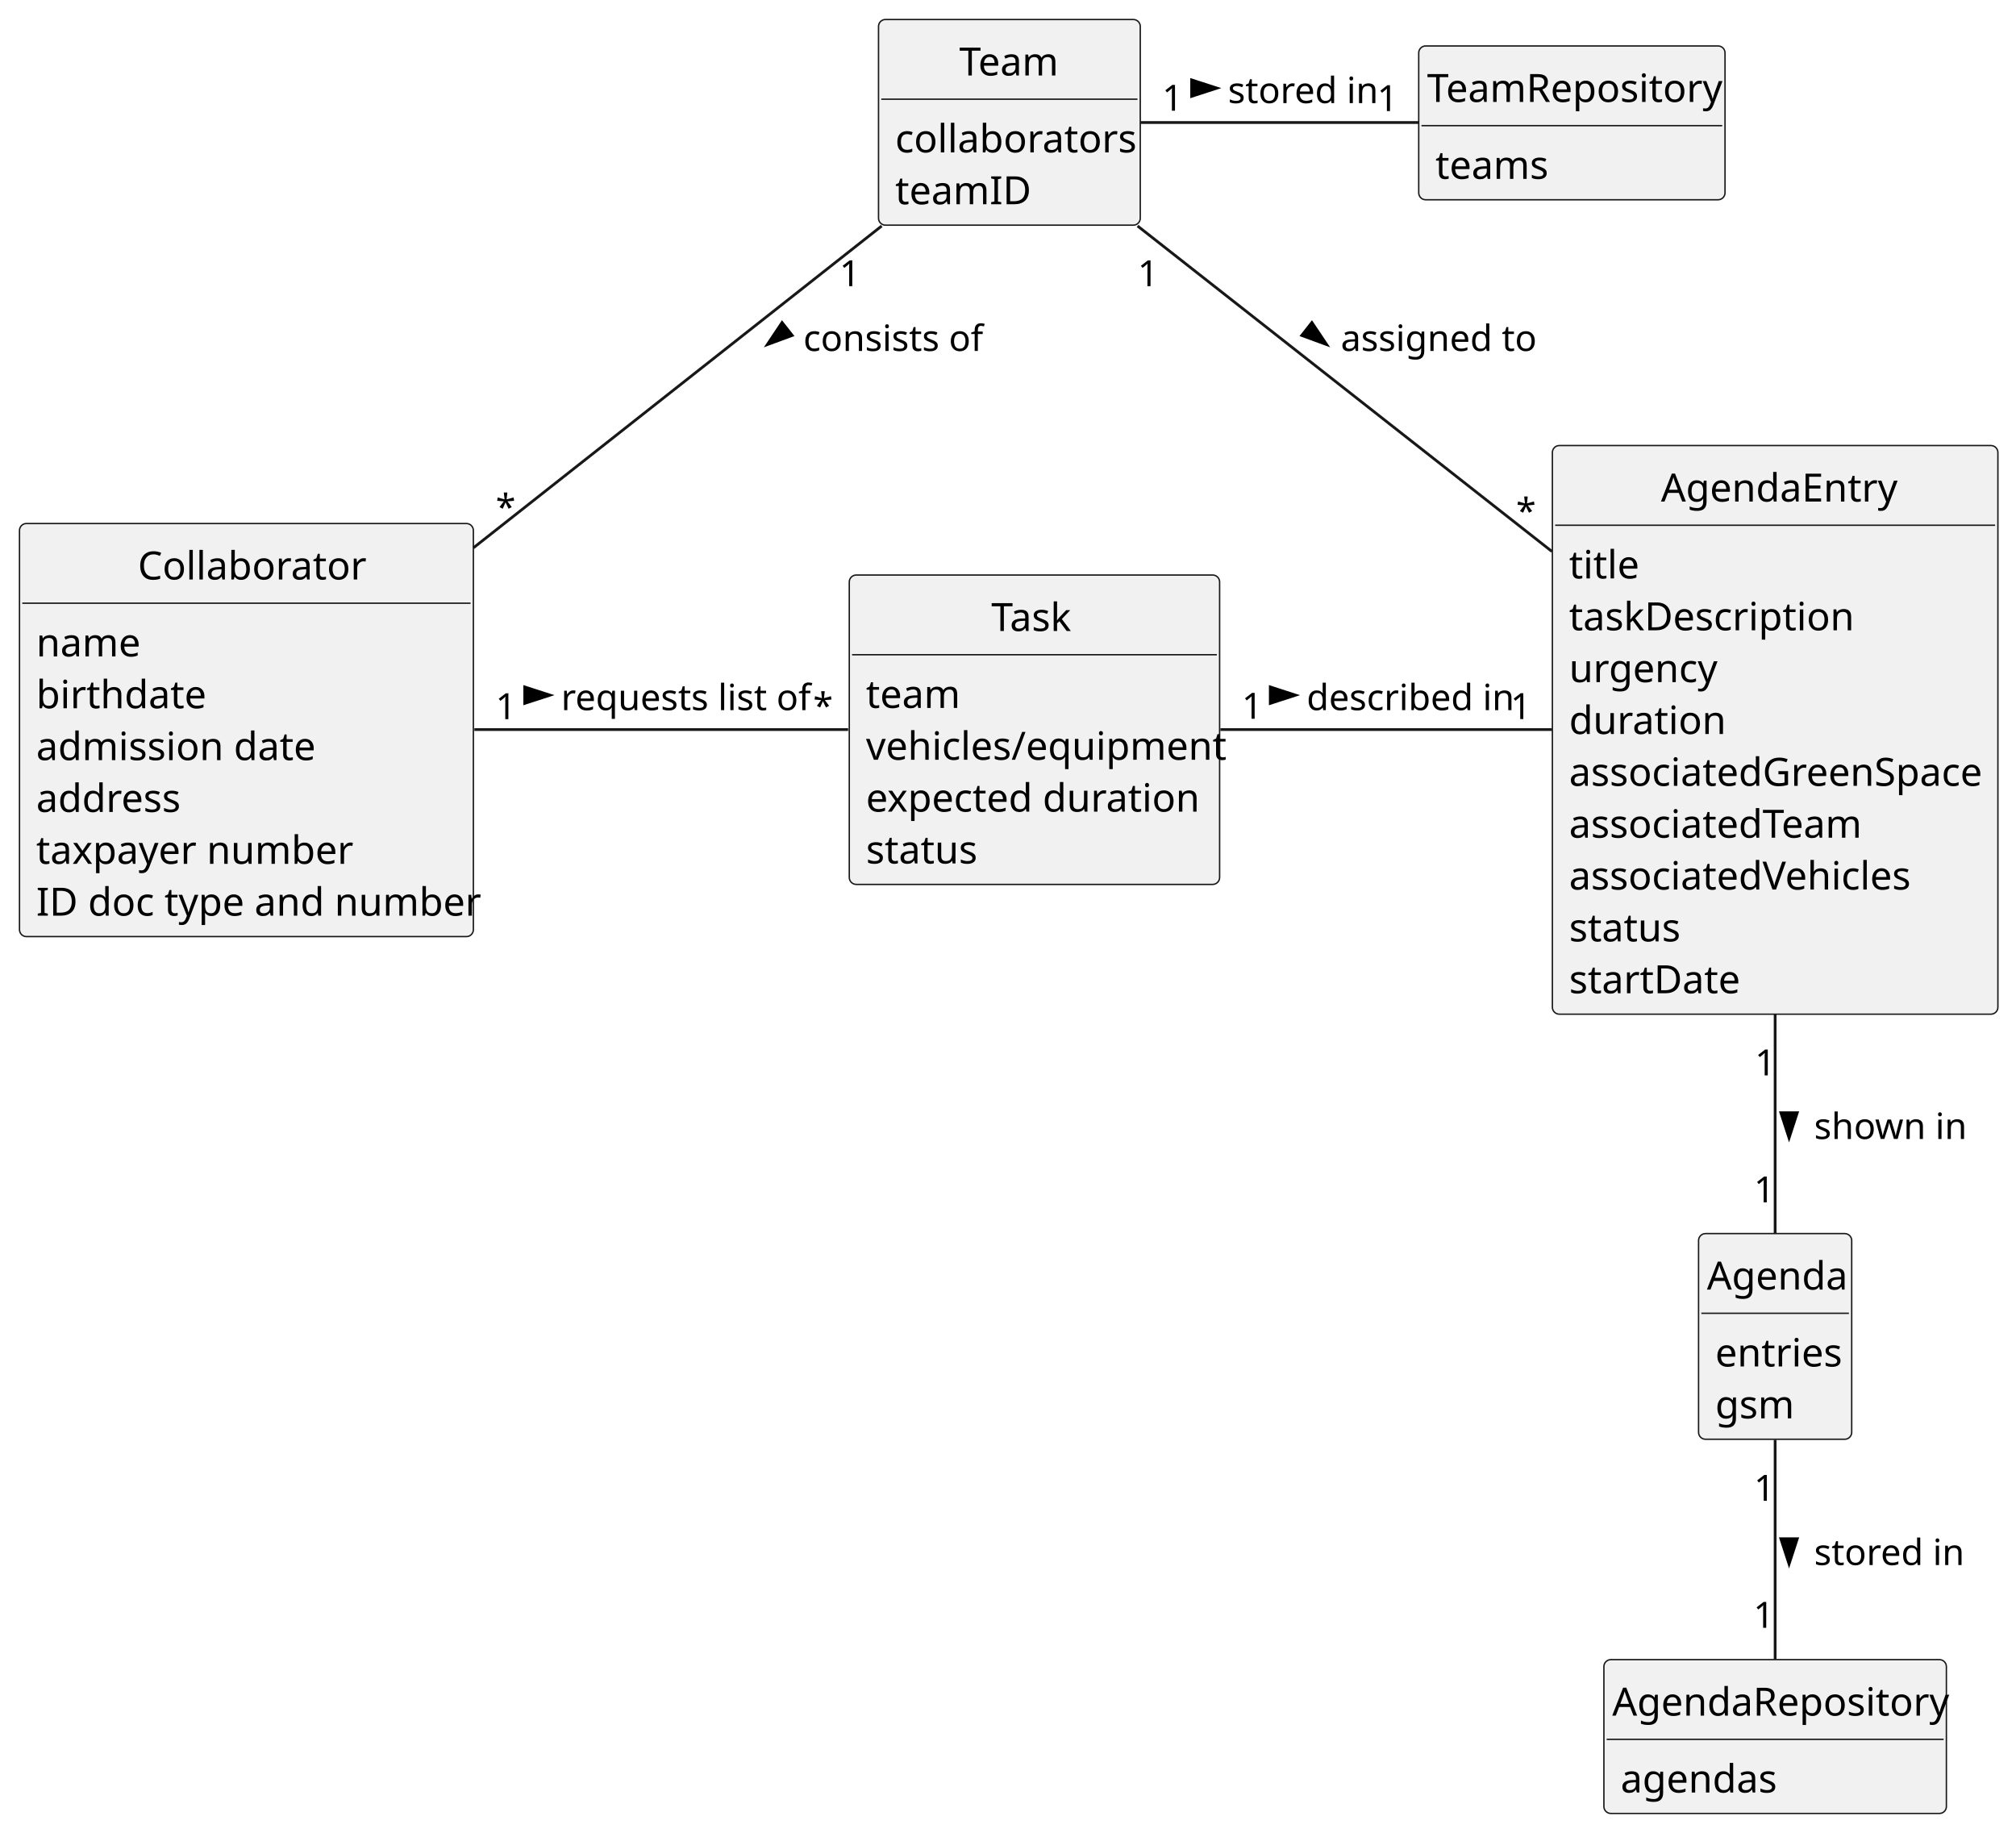
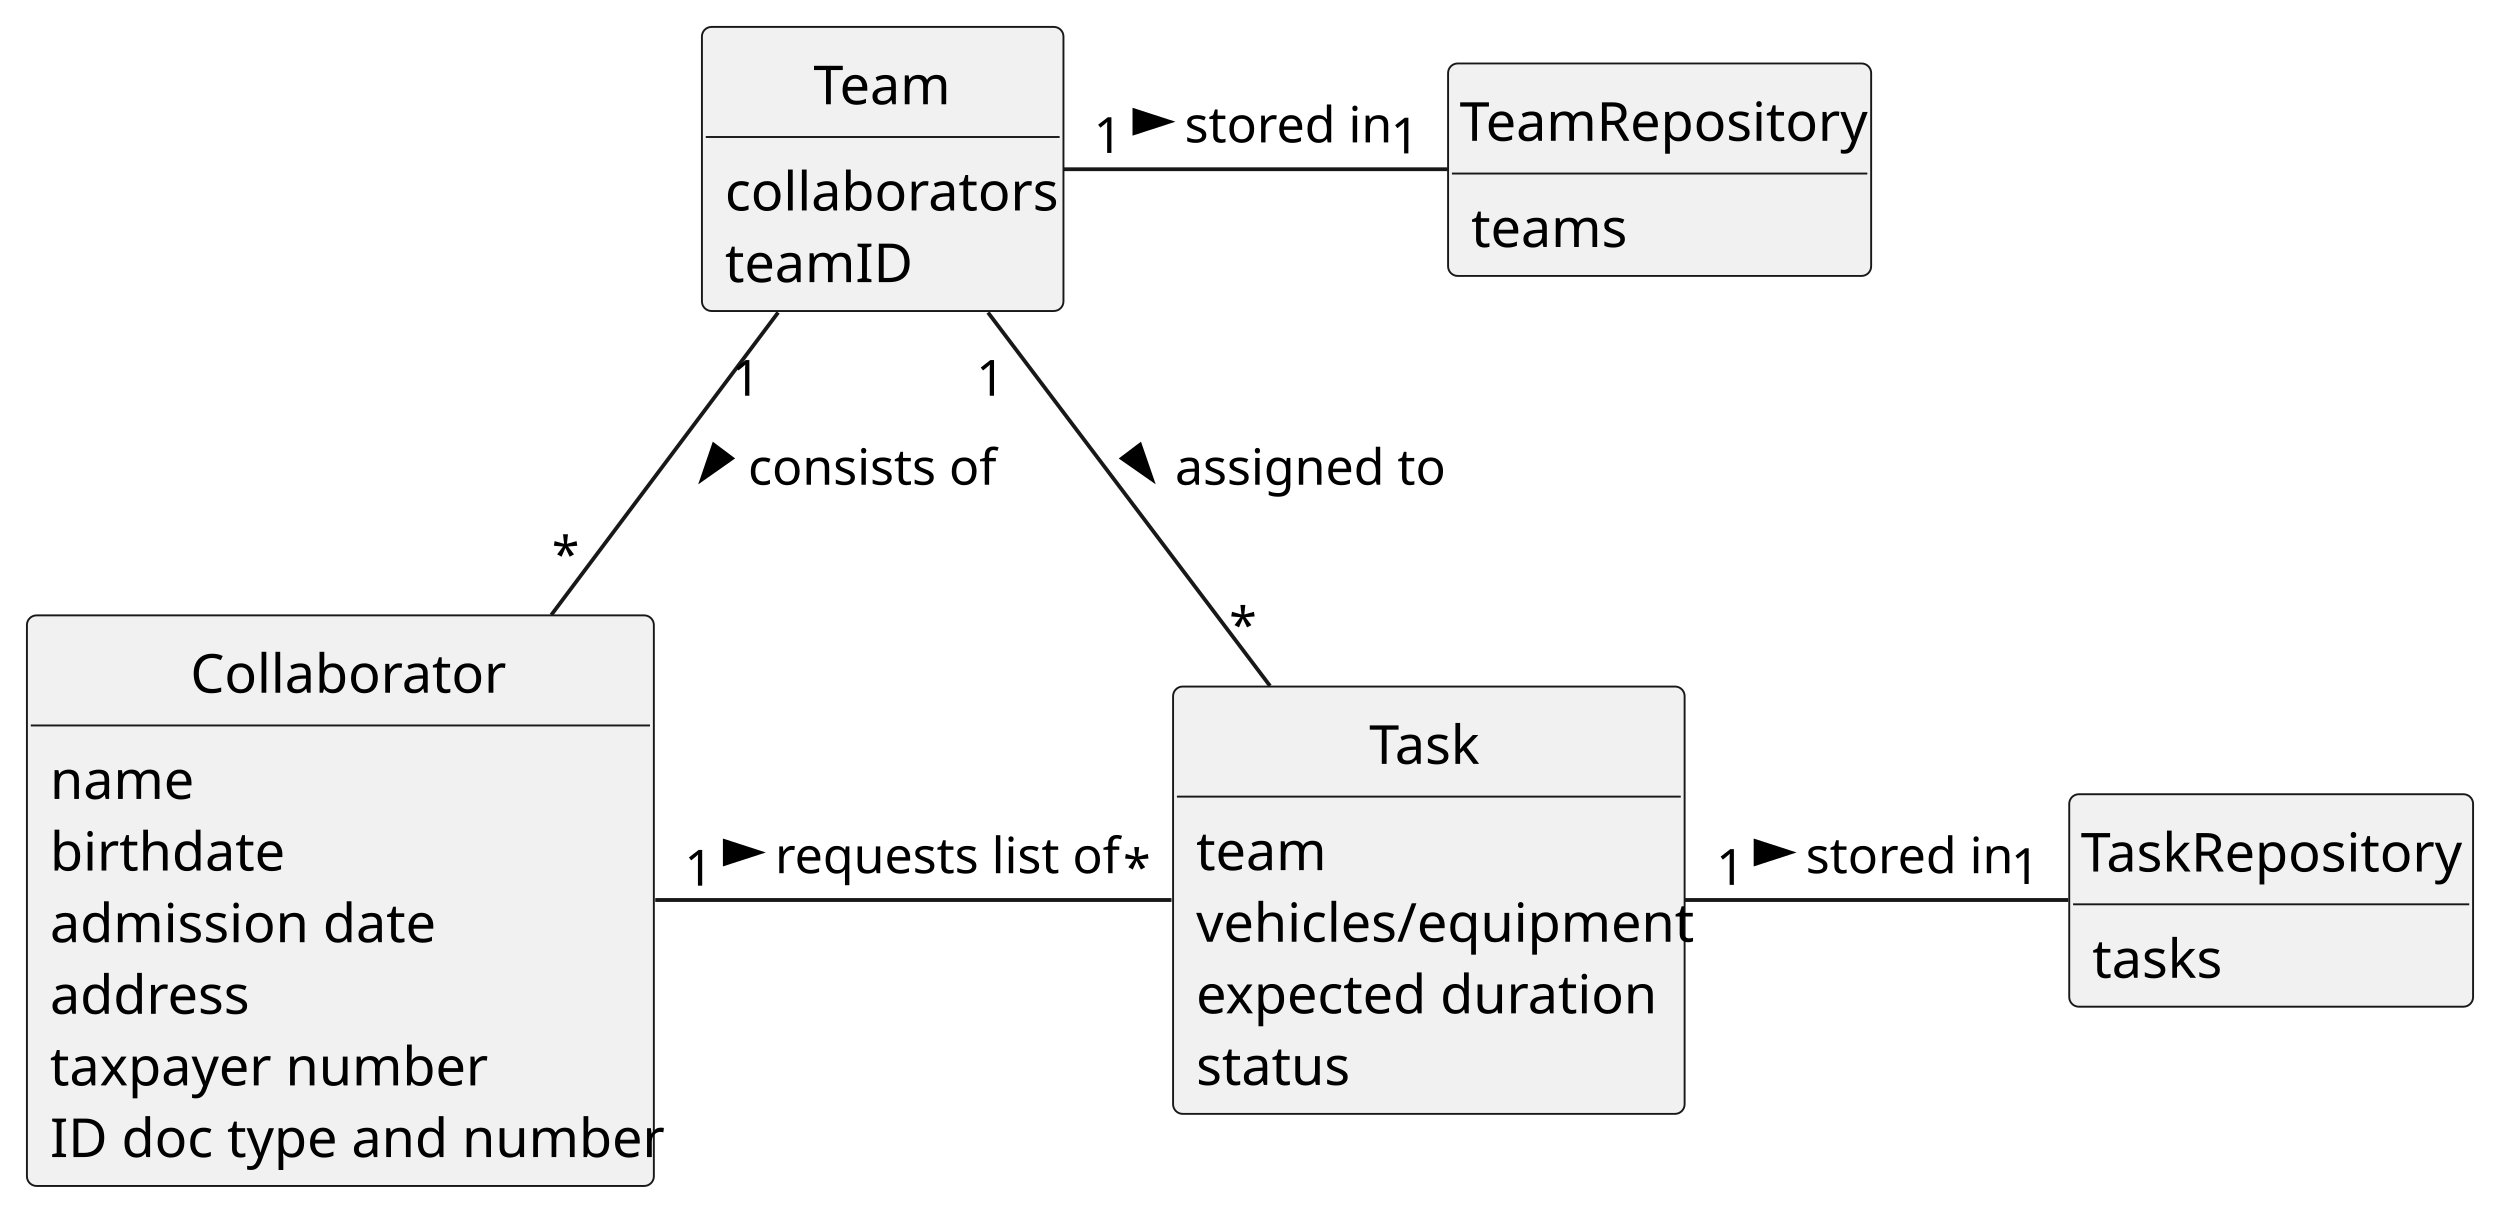
- <svg xmlns="http://www.w3.org/2000/svg" contentStyleType="text/css" height="658px" preserveAspectRatio="none" style="width:724px;height:658px;background:#FFFFFF;" version="1.1" viewBox="0 0 724 658" width="724px" zoomAndPan="magnify">
+ <svg xmlns="http://www.w3.org/2000/svg" contentStyleType="text/css" height="315px" preserveAspectRatio="none" style="width:650px;height:315px;background:#FFFFFF;" version="1.1" viewBox="0 0 650 315" width="650px" zoomAndPan="magnify">
  <defs />
  <g>
    <g id="elem_Collaborator">
-       <rect codeLine="18" fill="#F1F1F1" height="148.348" id="Collaborator" rx="2.5" ry="2.5" style="stroke:#181818;stroke-width:0.5;" width="163" x="7" y="188" />
-       <text fill="#000000" font-family="sans-serif" font-size="14" lengthAdjust="spacing" textLength="78" x="49.5" y="208.107">Collaborator</text>
-       <line style="stroke:#181818;stroke-width:0.5;" x1="8" x2="169" y1="216.621" y2="216.621" />
-       <text fill="#000000" font-family="sans-serif" font-size="14" lengthAdjust="spacing" textLength="35" x="13" y="235.728">name</text>
-       <text fill="#000000" font-family="sans-serif" font-size="14" lengthAdjust="spacing" textLength="56" x="13" y="254.35">birthdate</text>
-       <text fill="#000000" font-family="sans-serif" font-size="14" lengthAdjust="spacing" textLength="95" x="13" y="272.971">admission date</text>
-       <text fill="#000000" font-family="sans-serif" font-size="14" lengthAdjust="spacing" textLength="51" x="13" y="291.592">address</text>
-       <text fill="#000000" font-family="sans-serif" font-size="14" lengthAdjust="spacing" textLength="106" x="13" y="310.213">taxpayer number</text>
-       <text fill="#000000" font-family="sans-serif" font-size="14" lengthAdjust="spacing" textLength="151" x="13" y="328.834">ID doc type and number</text>
+       <rect codeLine="18" fill="#F1F1F1" height="148.348" id="Collaborator" rx="2.5" ry="2.5" style="stroke:#181818;stroke-width:0.5;" width="163" x="7" y="160" />
+       <text fill="#000000" font-family="sans-serif" font-size="14" lengthAdjust="spacing" textLength="78" x="49.5" y="180.107">Collaborator</text>
+       <line style="stroke:#181818;stroke-width:0.5;" x1="8" x2="169" y1="188.621" y2="188.621" />
+       <text fill="#000000" font-family="sans-serif" font-size="14" lengthAdjust="spacing" textLength="35" x="13" y="207.728">name</text>
+       <text fill="#000000" font-family="sans-serif" font-size="14" lengthAdjust="spacing" textLength="56" x="13" y="226.35">birthdate</text>
+       <text fill="#000000" font-family="sans-serif" font-size="14" lengthAdjust="spacing" textLength="95" x="13" y="244.971">admission date</text>
+       <text fill="#000000" font-family="sans-serif" font-size="14" lengthAdjust="spacing" textLength="51" x="13" y="263.592">address</text>
+       <text fill="#000000" font-family="sans-serif" font-size="14" lengthAdjust="spacing" textLength="106" x="13" y="282.213">taxpayer number</text>
+       <text fill="#000000" font-family="sans-serif" font-size="14" lengthAdjust="spacing" textLength="151" x="13" y="300.834">ID doc type and number</text>
    </g>
    <g id="elem_Task">
-       <rect codeLine="28" fill="#F1F1F1" height="111.106" id="Task" rx="2.5" ry="2.5" style="stroke:#181818;stroke-width:0.5;" width="133" x="305" y="206.5" />
-       <text fill="#000000" font-family="sans-serif" font-size="14" lengthAdjust="spacing" textLength="31" x="356" y="226.607">Task</text>
-       <line style="stroke:#181818;stroke-width:0.5;" x1="306" x2="437" y1="235.121" y2="235.121" />
-       <text fill="#000000" font-family="sans-serif" font-size="14" lengthAdjust="spacing" textLength="31" x="311" y="254.228">team</text>
-       <text fill="#000000" font-family="sans-serif" font-size="14" lengthAdjust="spacing" textLength="121" x="311" y="272.85">vehicles/equipment</text>
-       <text fill="#000000" font-family="sans-serif" font-size="14" lengthAdjust="spacing" textLength="113" x="311" y="291.471">expected duration</text>
-       <text fill="#000000" font-family="sans-serif" font-size="14" lengthAdjust="spacing" textLength="38" x="311" y="310.092">status</text>
-     </g>
-     <g id="elem_AgendaEntry">
-       <rect codeLine="35" fill="#F1F1F1" height="204.211" id="AgendaEntry" rx="2.5" ry="2.5" style="stroke:#181818;stroke-width:0.5;" width="160" x="557.5" y="160" />
-       <text fill="#000000" font-family="sans-serif" font-size="14" lengthAdjust="spacing" textLength="82" x="596.5" y="180.107">AgendaEntry</text>
-       <line style="stroke:#181818;stroke-width:0.5;" x1="558.5" x2="716.5" y1="188.621" y2="188.621" />
-       <text fill="#000000" font-family="sans-serif" font-size="14" lengthAdjust="spacing" textLength="22" x="563.5" y="207.728">title</text>
-       <text fill="#000000" font-family="sans-serif" font-size="14" lengthAdjust="spacing" textLength="97" x="563.5" y="226.35">taskDescription</text>
-       <text fill="#000000" font-family="sans-serif" font-size="14" lengthAdjust="spacing" textLength="51" x="563.5" y="244.971">urgency</text>
-       <text fill="#000000" font-family="sans-serif" font-size="14" lengthAdjust="spacing" textLength="52" x="563.5" y="263.592">duration</text>
-       <text fill="#000000" font-family="sans-serif" font-size="14" lengthAdjust="spacing" textLength="148" x="563.5" y="282.213">associatedGreenSpace</text>
-       <text fill="#000000" font-family="sans-serif" font-size="14" lengthAdjust="spacing" textLength="104" x="563.5" y="300.834">associatedTeam</text>
-       <text fill="#000000" font-family="sans-serif" font-size="14" lengthAdjust="spacing" textLength="121" x="563.5" y="319.455">associatedVehicles</text>
-       <text fill="#000000" font-family="sans-serif" font-size="14" lengthAdjust="spacing" textLength="38" x="563.5" y="338.076">status</text>
-       <text fill="#000000" font-family="sans-serif" font-size="14" lengthAdjust="spacing" textLength="58" x="563.5" y="356.697">startDate</text>
-     </g>
-     <g id="elem_AgendaRepository">
-       <rect codeLine="47" fill="#F1F1F1" height="55.242" id="AgendaRepository" rx="2.5" ry="2.5" style="stroke:#181818;stroke-width:0.5;" width="123" x="576" y="596" />
-       <text fill="#000000" font-family="sans-serif" font-size="14" lengthAdjust="spacing" textLength="117" x="579" y="616.107">AgendaRepository</text>
-       <line style="stroke:#181818;stroke-width:0.5;" x1="577" x2="698" y1="624.621" y2="624.621" />
-       <text fill="#000000" font-family="sans-serif" font-size="14" lengthAdjust="spacing" textLength="55" x="582" y="643.729">agendas</text>
+       <rect codeLine="28" fill="#F1F1F1" height="111.106" id="Task" rx="2.5" ry="2.5" style="stroke:#181818;stroke-width:0.5;" width="133" x="305" y="178.5" />
+       <text fill="#000000" font-family="sans-serif" font-size="14" lengthAdjust="spacing" textLength="31" x="356" y="198.607">Task</text>
+       <line style="stroke:#181818;stroke-width:0.5;" x1="306" x2="437" y1="207.121" y2="207.121" />
+       <text fill="#000000" font-family="sans-serif" font-size="14" lengthAdjust="spacing" textLength="31" x="311" y="226.228">team</text>
+       <text fill="#000000" font-family="sans-serif" font-size="14" lengthAdjust="spacing" textLength="121" x="311" y="244.85">vehicles/equipment</text>
+       <text fill="#000000" font-family="sans-serif" font-size="14" lengthAdjust="spacing" textLength="113" x="311" y="263.471">expected duration</text>
+       <text fill="#000000" font-family="sans-serif" font-size="14" lengthAdjust="spacing" textLength="38" x="311" y="282.092">status</text>
    </g>
    <g id="elem_TeamRepository">
-       <rect codeLine="51" fill="#F1F1F1" height="55.242" id="TeamRepository" rx="2.5" ry="2.5" style="stroke:#181818;stroke-width:0.5;" width="110" x="509.5" y="16.5" />
-       <text fill="#000000" font-family="sans-serif" font-size="14" lengthAdjust="spacing" textLength="104" x="512.5" y="36.607">TeamRepository</text>
-       <line style="stroke:#181818;stroke-width:0.5;" x1="510.5" x2="618.5" y1="45.121" y2="45.121" />
-       <text fill="#000000" font-family="sans-serif" font-size="14" lengthAdjust="spacing" textLength="38" x="515.5" y="64.228">teams</text>
+       <rect codeLine="35" fill="#F1F1F1" height="55.242" id="TeamRepository" rx="2.5" ry="2.5" style="stroke:#181818;stroke-width:0.5;" width="110" x="376.5" y="16.5" />
+       <text fill="#000000" font-family="sans-serif" font-size="14" lengthAdjust="spacing" textLength="104" x="379.5" y="36.607">TeamRepository</text>
+       <line style="stroke:#181818;stroke-width:0.5;" x1="377.5" x2="485.5" y1="45.121" y2="45.121" />
+       <text fill="#000000" font-family="sans-serif" font-size="14" lengthAdjust="spacing" textLength="38" x="382.5" y="64.228">teams</text>
+     </g>
+     <g id="elem_TaskRepository">
+       <rect codeLine="39" fill="#F1F1F1" height="55.242" id="TaskRepository" rx="2.5" ry="2.5" style="stroke:#181818;stroke-width:0.5;" width="105" x="538" y="206.5" />
+       <text fill="#000000" font-family="sans-serif" font-size="14" lengthAdjust="spacing" textLength="99" x="541" y="226.607">TaskRepository</text>
+       <line style="stroke:#181818;stroke-width:0.5;" x1="539" x2="642" y1="235.121" y2="235.121" />
+       <text fill="#000000" font-family="sans-serif" font-size="14" lengthAdjust="spacing" textLength="33" x="544" y="254.228">tasks</text>
    </g>
    <g id="elem_Team">
-       <rect codeLine="55" fill="#F1F1F1" height="73.863" id="Team" rx="2.5" ry="2.5" style="stroke:#181818;stroke-width:0.5;" width="94" x="315.5" y="7" />
-       <text fill="#000000" font-family="sans-serif" font-size="14" lengthAdjust="spacing" textLength="36" x="344.5" y="27.107">Team</text>
-       <line style="stroke:#181818;stroke-width:0.5;" x1="316.5" x2="408.5" y1="35.621" y2="35.621" />
-       <text fill="#000000" font-family="sans-serif" font-size="14" lengthAdjust="spacing" textLength="82" x="321.5" y="54.728">collaborators</text>
-       <text fill="#000000" font-family="sans-serif" font-size="14" lengthAdjust="spacing" textLength="44" x="321.5" y="73.35">teamID</text>
-     </g>
-     <g id="elem_Agenda">
-       <rect codeLine="60" fill="#F1F1F1" height="73.863" id="Agenda" rx="2.5" ry="2.5" style="stroke:#181818;stroke-width:0.5;" width="55" x="610" y="443" />
-       <text fill="#000000" font-family="sans-serif" font-size="14" lengthAdjust="spacing" textLength="49" x="613" y="463.107">Agenda</text>
-       <line style="stroke:#181818;stroke-width:0.5;" x1="611" x2="664" y1="471.621" y2="471.621" />
-       <text fill="#000000" font-family="sans-serif" font-size="14" lengthAdjust="spacing" textLength="43" x="616" y="490.728">entries</text>
-       <text fill="#000000" font-family="sans-serif" font-size="14" lengthAdjust="spacing" textLength="26" x="616" y="509.35">gsm</text>
+       <rect codeLine="43" fill="#F1F1F1" height="73.863" id="Team" rx="2.5" ry="2.5" style="stroke:#181818;stroke-width:0.5;" width="94" x="182.5" y="7" />
+       <text fill="#000000" font-family="sans-serif" font-size="14" lengthAdjust="spacing" textLength="36" x="211.5" y="27.107">Team</text>
+       <line style="stroke:#181818;stroke-width:0.5;" x1="183.5" x2="275.5" y1="35.621" y2="35.621" />
+       <text fill="#000000" font-family="sans-serif" font-size="14" lengthAdjust="spacing" textLength="82" x="188.5" y="54.728">collaborators</text>
+       <text fill="#000000" font-family="sans-serif" font-size="14" lengthAdjust="spacing" textLength="44" x="188.5" y="73.35">teamID</text>
    </g>
    <g id="link_Team_Collaborator">
-       <path codeLine="71" d="M316.64,81.15 C276.72,112.62 217.92,158.98 170.01,196.74 " fill="none" id="Team-Collaborator" style="stroke:#181818;stroke-width:1.0;" />
-       <polygon fill="#000000" points="275.573,123.741,284.496,120.449,280.857,115.833,275.573,123.741" style="stroke:#000000;stroke-width:1.0;" />
-       <text fill="#000000" font-family="sans-serif" font-size="13" lengthAdjust="spacing" textLength="63" x="288.5" y="126.028">consists of</text>
-       <text fill="#000000" font-family="sans-serif" font-size="13" lengthAdjust="spacing" textLength="7" x="301.465" y="102.775">1</text>
-       <text fill="#000000" font-family="sans-serif" font-size="13" lengthAdjust="spacing" textLength="5" x="178.017" y="186.735">*</text>
+       <path codeLine="54" d="M202.31,81.25 C185.59,103.55 163.55,132.93 143.33,159.89 " fill="none" id="Team-Collaborator" style="stroke:#181818;stroke-width:1.0;" />
+       <polygon fill="#000000" points="182.5,124.645,190.278,119.173,185.576,115.646,182.5,124.645" style="stroke:#000000;stroke-width:1.0;" />
+       <text fill="#000000" font-family="sans-serif" font-size="13" lengthAdjust="spacing" textLength="63" x="194.5" y="126.028">consists of</text>
+       <text fill="#000000" font-family="sans-serif" font-size="13" lengthAdjust="spacing" textLength="7" x="190.227" y="102.891">1</text>
+       <text fill="#000000" font-family="sans-serif" font-size="13" lengthAdjust="spacing" textLength="5" x="143.481" y="148.784">*</text>
    </g>
    <g id="link_Team_TeamRepository">
-       <path codeLine="72" d="M409.61,44 C439.45,44 478.17,44 509.44,44 " fill="none" id="Team-TeamRepository" style="stroke:#181818;stroke-width:1.0;" />
-       <polygon fill="#000000" points="437,31.645,427.955,28.707,427.955,34.584,437,31.645" style="stroke:#000000;stroke-width:1.0;" />
-       <text fill="#000000" font-family="sans-serif" font-size="13" lengthAdjust="spacing" textLength="50" x="441" y="37.028">stored in</text>
-       <text fill="#000000" font-family="sans-serif" font-size="13" lengthAdjust="spacing" textLength="7" x="417.36" y="39.76">1</text>
-       <text fill="#000000" font-family="sans-serif" font-size="13" lengthAdjust="spacing" textLength="7" x="494.571" y="39.889">1</text>
+       <path codeLine="55" d="M276.61,44 C306.45,44 345.17,44 376.44,44 " fill="none" id="Team-TeamRepository" style="stroke:#181818;stroke-width:1.0;" />
+       <polygon fill="#000000" points="304,31.645,294.955,28.707,294.955,34.584,304,31.645" style="stroke:#000000;stroke-width:1.0;" />
+       <text fill="#000000" font-family="sans-serif" font-size="13" lengthAdjust="spacing" textLength="50" x="308" y="37.028">stored in</text>
+       <text fill="#000000" font-family="sans-serif" font-size="13" lengthAdjust="spacing" textLength="7" x="284.36" y="39.76">1</text>
+       <text fill="#000000" font-family="sans-serif" font-size="13" lengthAdjust="spacing" textLength="7" x="361.571" y="39.889">1</text>
    </g>
    <g id="link_Collaborator_Task">
-       <path codeLine="73" d="M170.36,262 C212.96,262 264.4,262 304.59,262 " fill="none" id="Collaborator-Task" style="stroke:#181818;stroke-width:1.0;" />
-       <polygon fill="#000000" points="197.5,249.645,188.455,246.707,188.455,252.584,197.5,249.645" style="stroke:#000000;stroke-width:1.0;" />
-       <text fill="#000000" font-family="sans-serif" font-size="13" lengthAdjust="spacing" textLength="85" x="201.5" y="255.028">requests list of</text>
-       <text fill="#000000" font-family="sans-serif" font-size="13" lengthAdjust="spacing" textLength="7" x="177.962" y="258.269">1</text>
-       <text fill="#000000" font-family="sans-serif" font-size="13" lengthAdjust="spacing" textLength="5" x="291.998" y="258.109">*</text>
+       <path codeLine="56" d="M170.36,234 C212.96,234 264.4,234 304.59,234 " fill="none" id="Collaborator-Task" style="stroke:#181818;stroke-width:1.0;" />
+       <polygon fill="#000000" points="197.5,221.645,188.455,218.707,188.455,224.584,197.5,221.645" style="stroke:#000000;stroke-width:1.0;" />
+       <text fill="#000000" font-family="sans-serif" font-size="13" lengthAdjust="spacing" textLength="85" x="201.5" y="227.028">requests list of</text>
+       <text fill="#000000" font-family="sans-serif" font-size="13" lengthAdjust="spacing" textLength="7" x="177.962" y="230.269">1</text>
+       <text fill="#000000" font-family="sans-serif" font-size="13" lengthAdjust="spacing" textLength="5" x="291.998" y="230.109">*</text>
    </g>
-     <g id="link_Task_AgendaEntry">
-       <path codeLine="74" d="M438.28,262 C474.45,262 519.38,262 557.42,262 " fill="none" id="Task-AgendaEntry" style="stroke:#181818;stroke-width:1.0;" />
-       <polygon fill="#000000" points="465.25,249.645,456.205,246.707,456.205,252.584,465.25,249.645" style="stroke:#000000;stroke-width:1.0;" />
-       <text fill="#000000" font-family="sans-serif" font-size="13" lengthAdjust="spacing" textLength="70" x="469.25" y="255.028">described in</text>
-       <text fill="#000000" font-family="sans-serif" font-size="13" lengthAdjust="spacing" textLength="7" x="445.967" y="258.109">1</text>
-       <text fill="#000000" font-family="sans-serif" font-size="13" lengthAdjust="spacing" textLength="7" x="542.454" y="258.222">1</text>
+     <g id="link_Task_TaskRepository">
+       <path codeLine="57" d="M438.1,234 C470.06,234 507.82,234 537.76,234 " fill="none" id="Task-TaskRepository" style="stroke:#181818;stroke-width:1.0;" />
+       <polygon fill="#000000" points="465.5,221.645,456.455,218.707,456.455,224.584,465.5,221.645" style="stroke:#000000;stroke-width:1.0;" />
+       <text fill="#000000" font-family="sans-serif" font-size="13" lengthAdjust="spacing" textLength="50" x="469.5" y="227.028">stored in</text>
+       <text fill="#000000" font-family="sans-serif" font-size="13" lengthAdjust="spacing" textLength="7" x="446.205" y="230.056">1</text>
+       <text fill="#000000" font-family="sans-serif" font-size="13" lengthAdjust="spacing" textLength="7" x="522.851" y="229.836">1</text>
    </g>
-     <g id="link_Team_AgendaEntry">
-       <path codeLine="75" d="M408.53,81.15 C449.05,112.98 508.96,160.04 557.34,198.04 " fill="none" id="Team-AgendaEntry" style="stroke:#181818;stroke-width:1.0;" />
-       <polygon fill="#000000" points="476.432,123.734,471.134,115.836,467.503,120.458,476.432,123.734" style="stroke:#000000;stroke-width:1.0;" />
-       <text fill="#000000" font-family="sans-serif" font-size="13" lengthAdjust="spacing" textLength="67" x="481.5" y="126.028">assigned to</text>
-       <text fill="#000000" font-family="sans-serif" font-size="13" lengthAdjust="spacing" textLength="7" x="408.574" y="102.775">1</text>
-       <text fill="#000000" font-family="sans-serif" font-size="13" lengthAdjust="spacing" textLength="5" x="544.462" y="188.166">*</text>
-     </g>
-     <g id="link_AgendaEntry_Agenda">
-       <path codeLine="76" d="M637.5,364.04 C637.5,392.26 637.5,421.12 637.5,442.86 " fill="none" id="AgendaEntry-Agenda" style="stroke:#181818;stroke-width:1.0;" />
-       <polygon fill="#000000" points="642.5,408.646,645.439,399.6,639.561,399.6,642.5,408.646" style="stroke:#000000;stroke-width:1.0;" />
-       <text fill="#000000" font-family="sans-serif" font-size="13" lengthAdjust="spacing" textLength="51" x="651.5" y="409.028">shown in</text>
-       <text fill="#000000" font-family="sans-serif" font-size="13" lengthAdjust="spacing" textLength="7" x="630.243" y="386.189">1</text>
-       <text fill="#000000" font-family="sans-serif" font-size="13" lengthAdjust="spacing" textLength="7" x="629.877" y="431.797">1</text>
-     </g>
-     <g id="link_Agenda_AgendaRepository">
-       <path codeLine="77" d="M637.5,517.07 C637.5,541.64 637.5,573.61 637.5,595.88 " fill="none" id="Agenda-AgendaRepository" style="stroke:#181818;stroke-width:1.0;" />
-       <polygon fill="#000000" points="642.5,561.645,645.439,552.6,639.561,552.6,642.5,561.645" style="stroke:#000000;stroke-width:1.0;" />
-       <text fill="#000000" font-family="sans-serif" font-size="13" lengthAdjust="spacing" textLength="50" x="651.5" y="562.028">stored in</text>
-       <text fill="#000000" font-family="sans-serif" font-size="13" lengthAdjust="spacing" textLength="7" x="629.898" y="538.967">1</text>
-       <text fill="#000000" font-family="sans-serif" font-size="13" lengthAdjust="spacing" textLength="7" x="629.691" y="584.561">1</text>
+     <g id="link_Team_Task">
+       <path codeLine="58" d="M256.88,81.25 C277.67,108.78 306.61,147.09 330.21,178.34 " fill="none" id="Team-Task" style="stroke:#181818;stroke-width:1.0;" />
+       <polygon fill="#000000" points="299.514,124.635,296.407,115.646,291.717,119.189,299.514,124.635" style="stroke:#000000;stroke-width:1.0;" />
+       <text fill="#000000" font-family="sans-serif" font-size="13" lengthAdjust="spacing" textLength="67" x="305.5" y="126.028">assigned to</text>
+       <text fill="#000000" font-family="sans-serif" font-size="13" lengthAdjust="spacing" textLength="7" x="253.835" y="102.891">1</text>
+       <text fill="#000000" font-family="sans-serif" font-size="13" lengthAdjust="spacing" textLength="5" x="319.599" y="167.16">*</text>
    </g>
  </g>
</svg>
